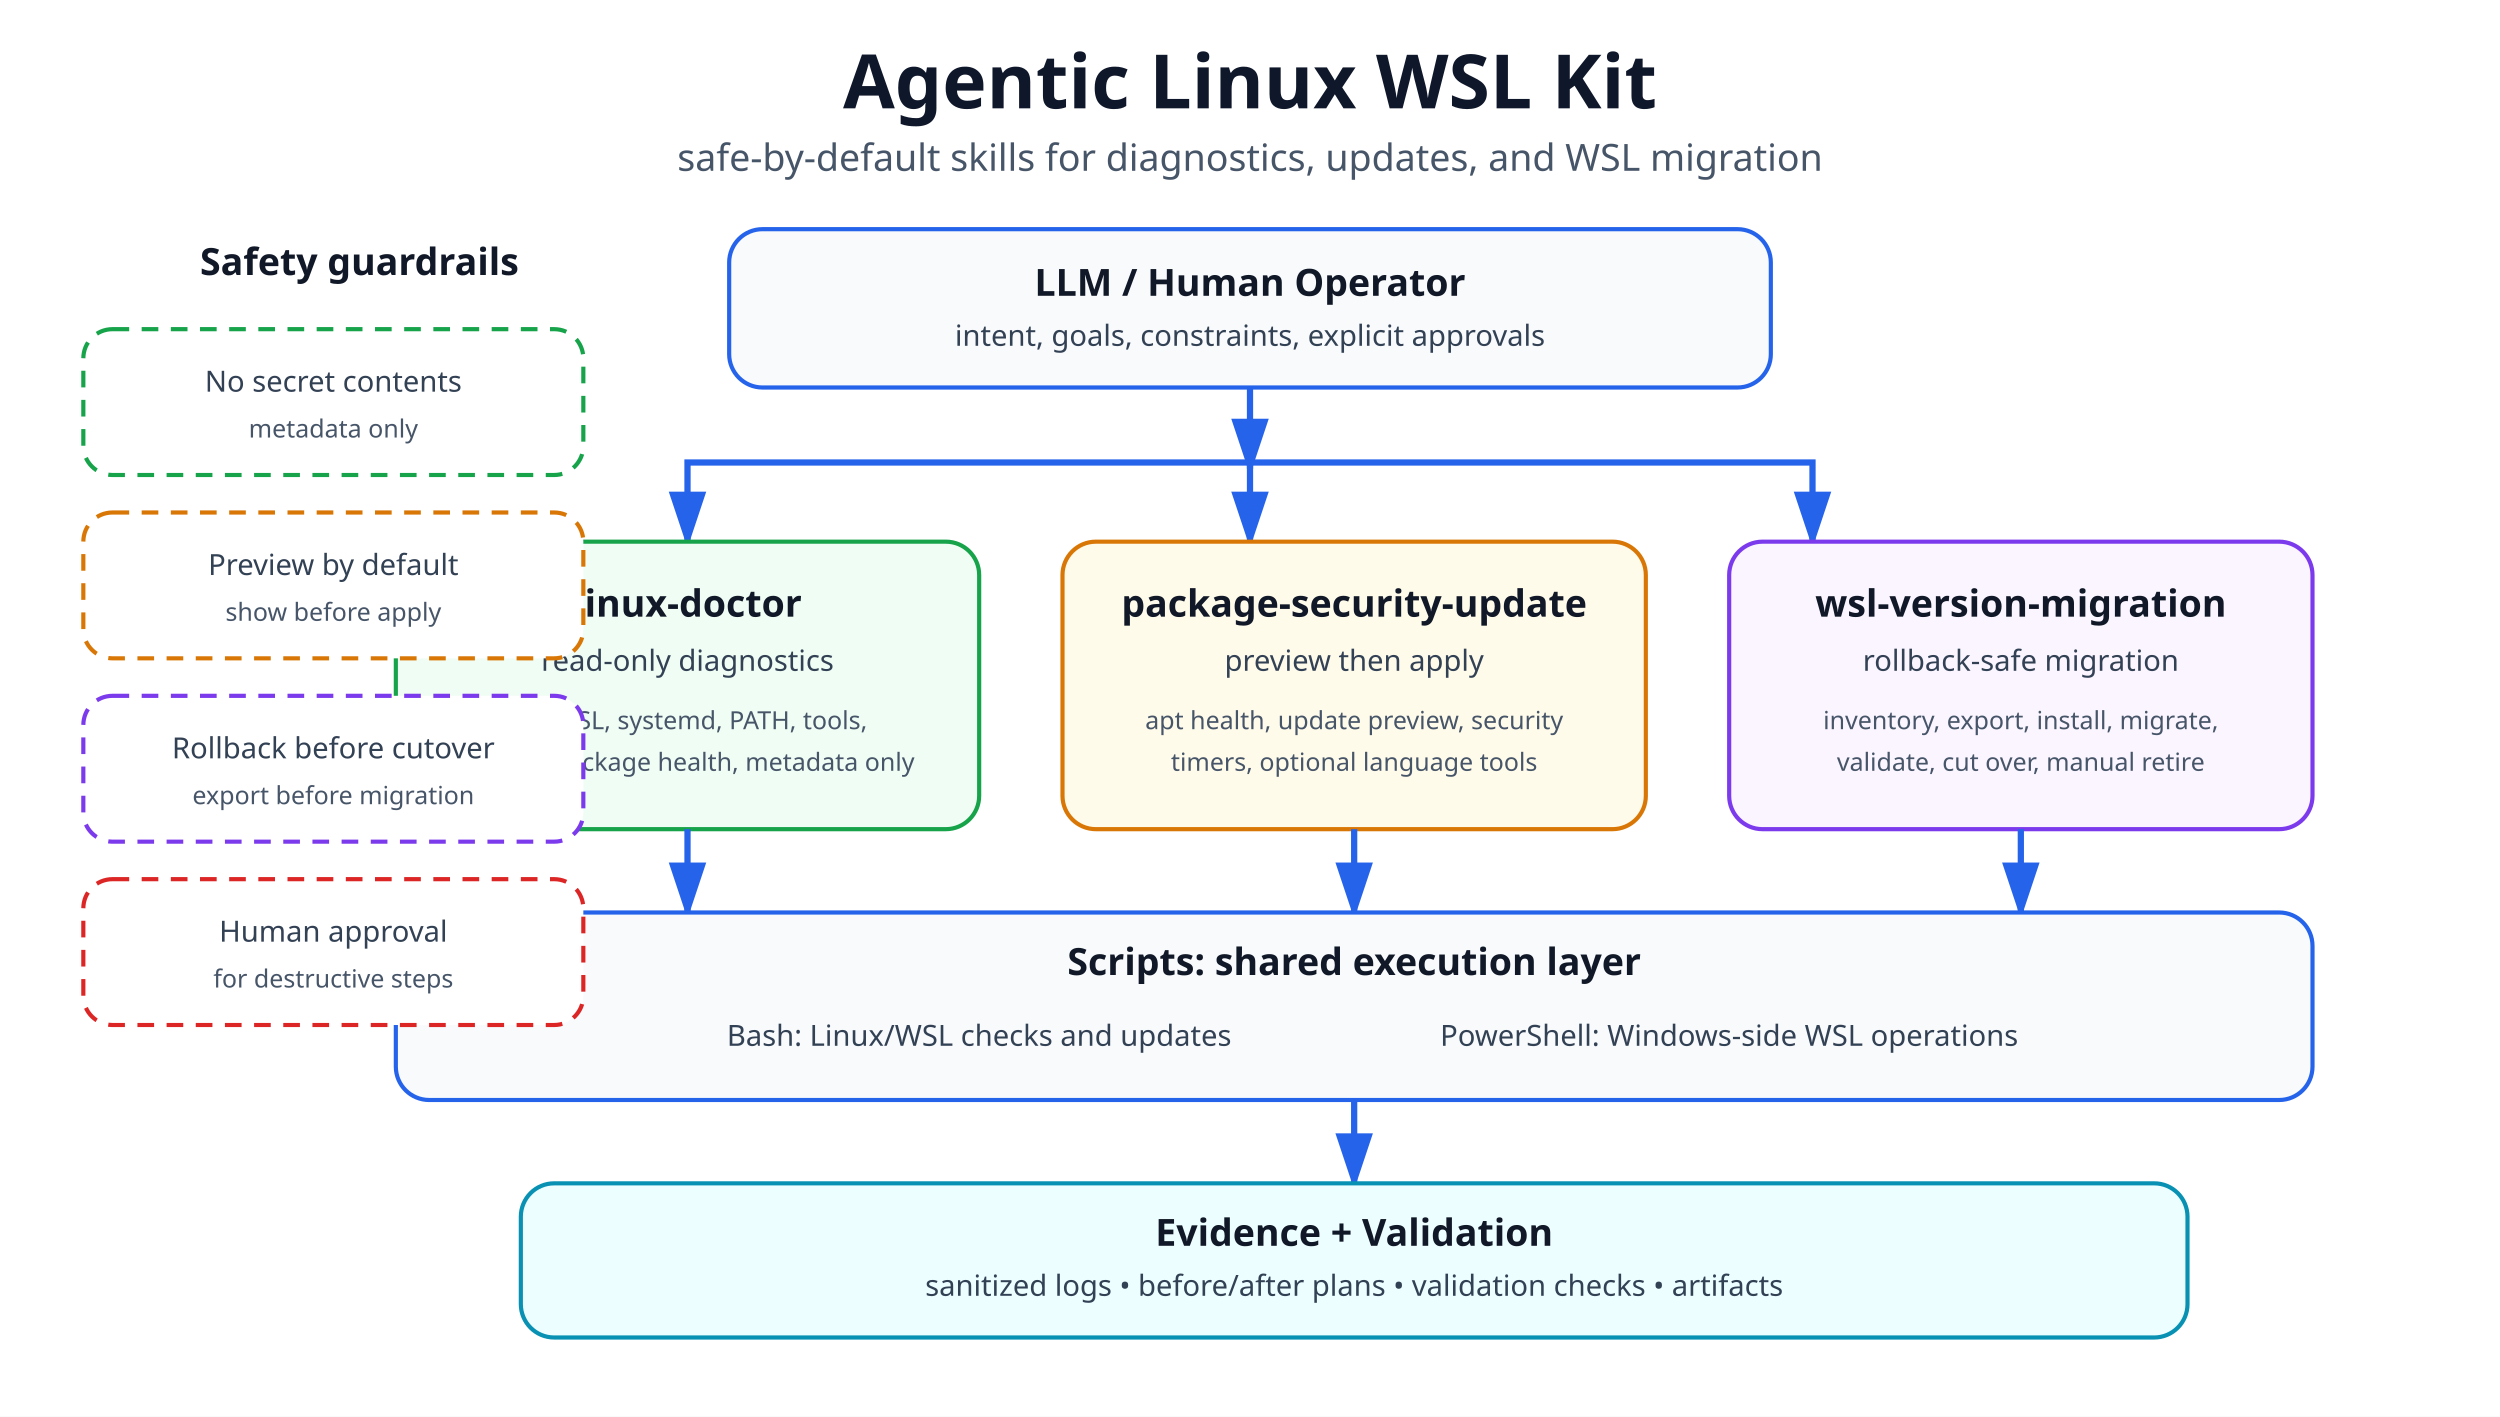
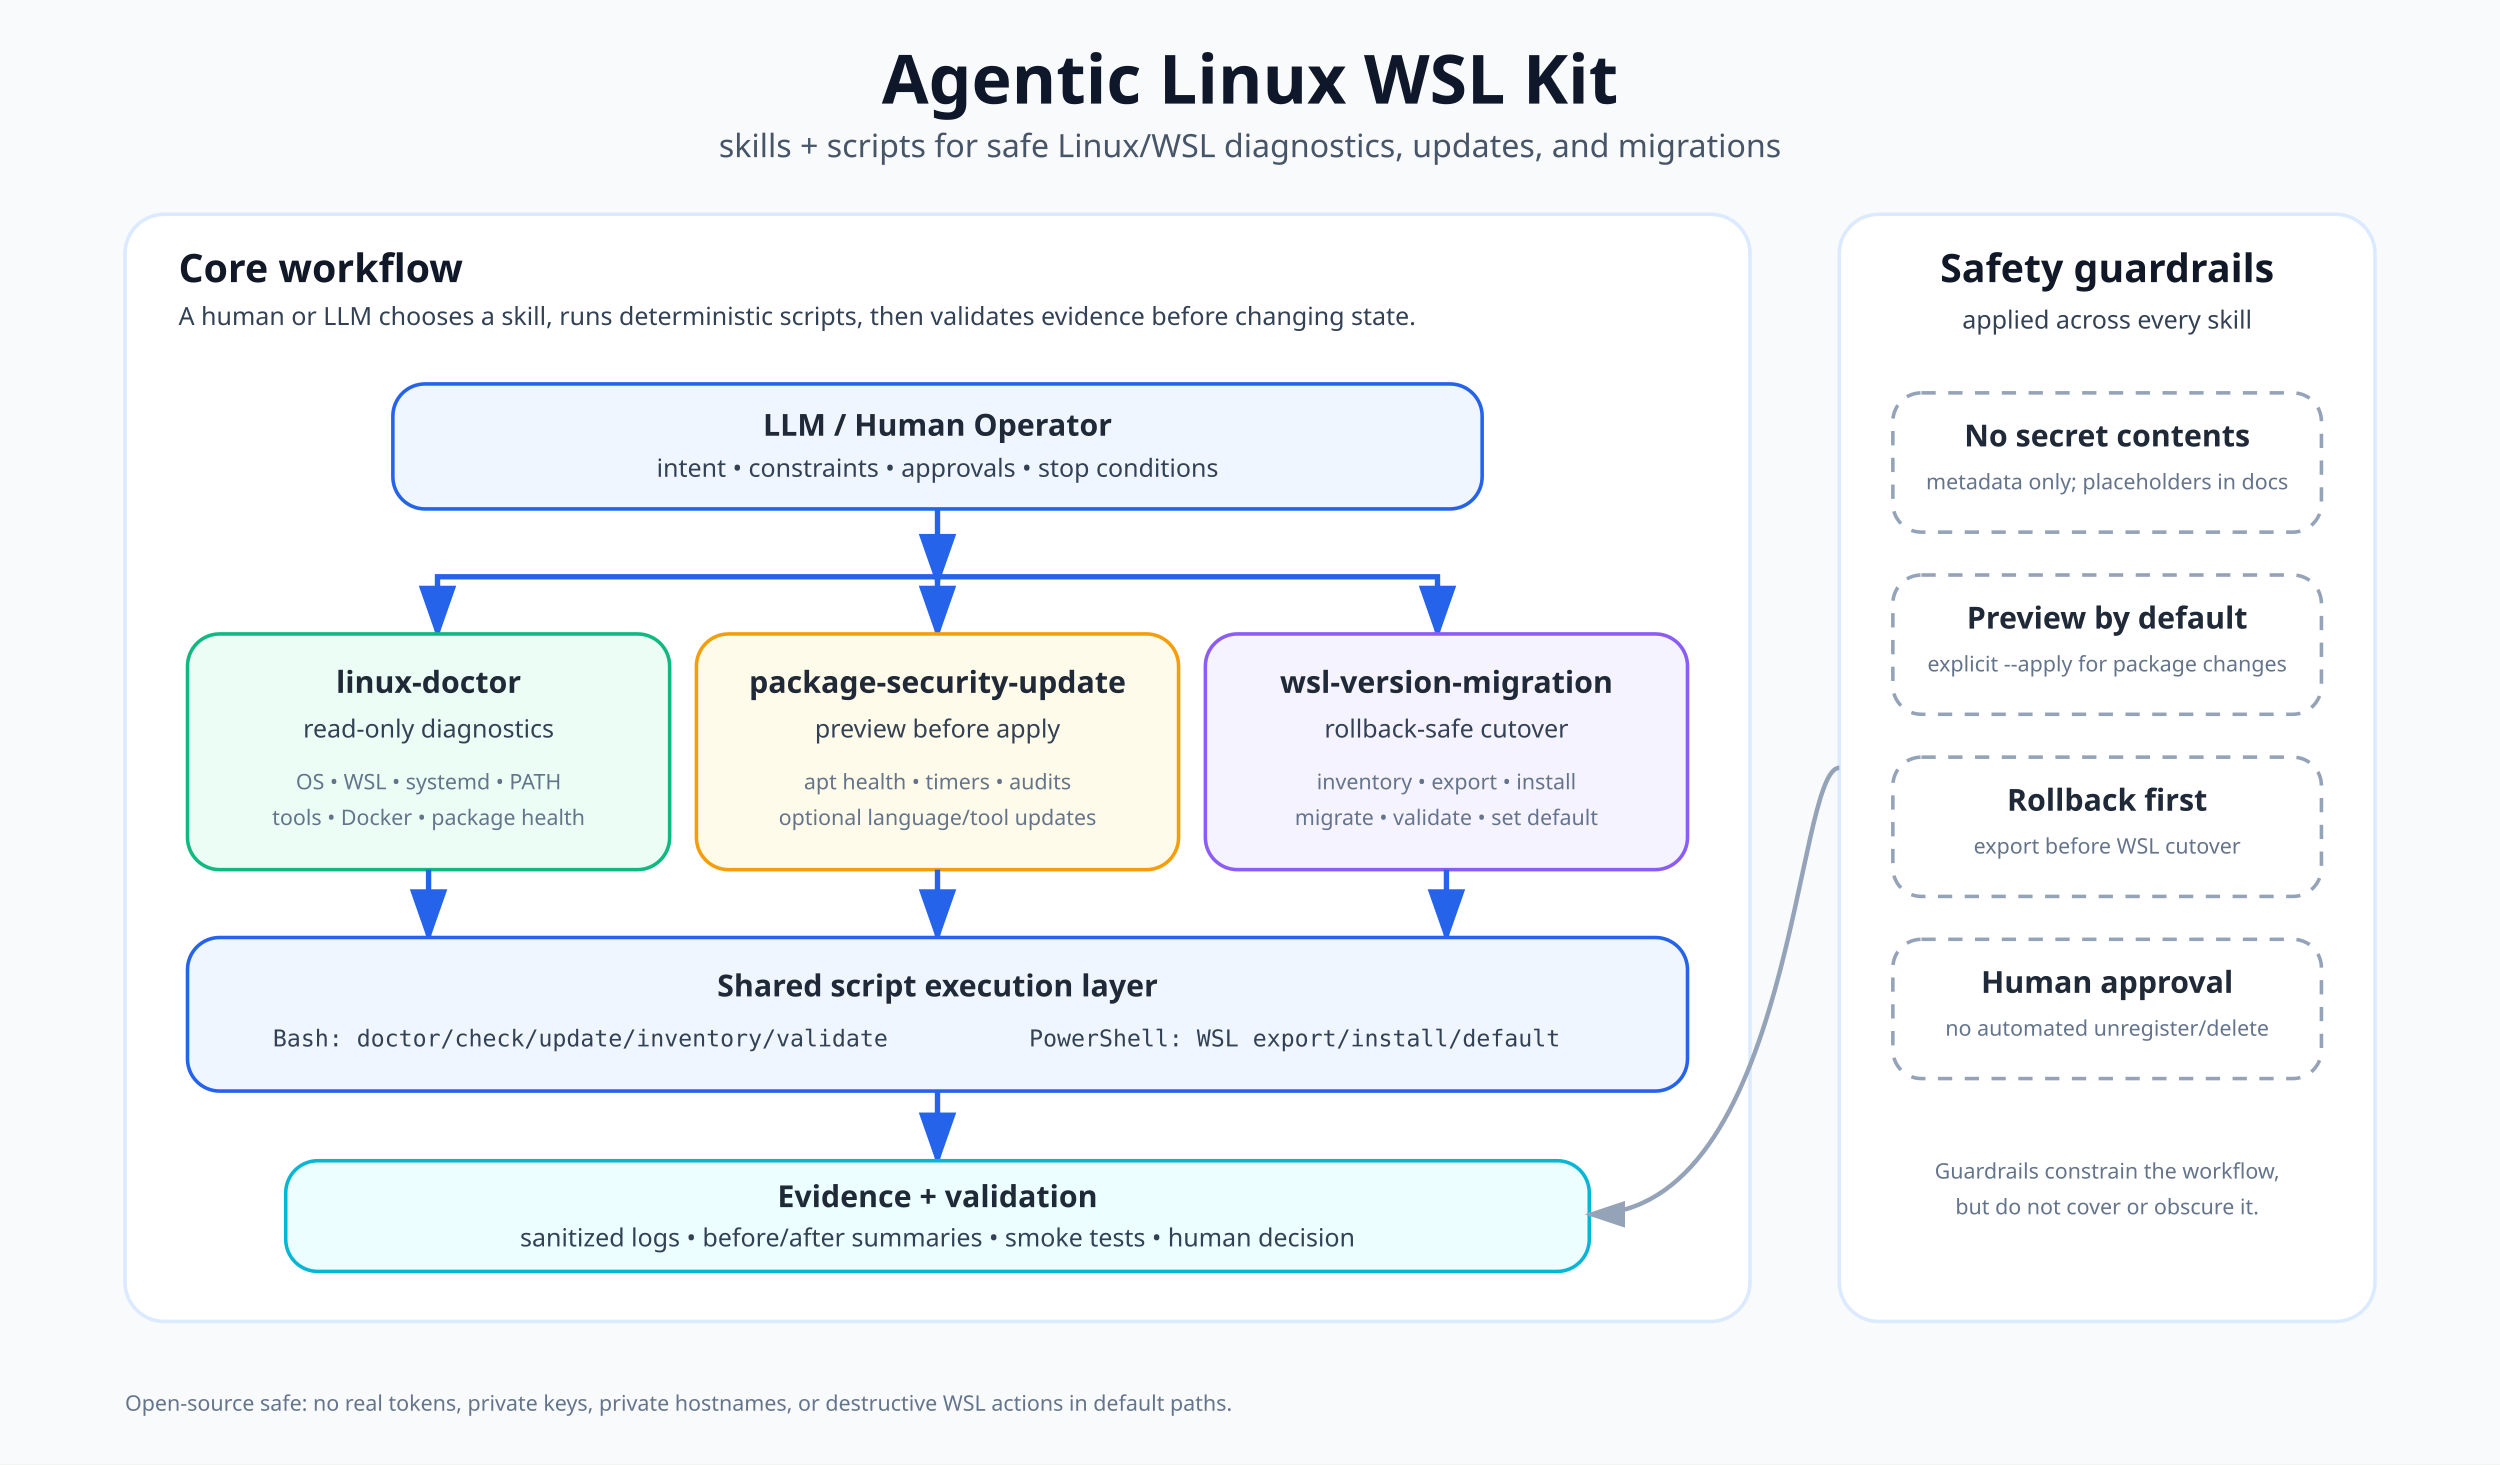
- <svg xmlns="http://www.w3.org/2000/svg" width="1200" height="680" viewBox="0 0 1200 680" role="img" aria-labelledby="title desc">
+ <svg xmlns="http://www.w3.org/2000/svg" width="1400" height="820" viewBox="0 0 1400 820" role="img" aria-labelledby="title desc">
  <defs>
    <style>
-       .title{font:700 36px system-ui,Segoe UI,sans-serif;fill:#0f172a}.sub{font:500 18px system-ui,Segoe UI,sans-serif;fill:#475569}.box{fill:#f8fafc;stroke:#2563eb;stroke-width:2;rx:16}.skill{stroke-width:2;rx:16}.green{fill:#f0fdf4;stroke:#16a34a}.amber{fill:#fffbeb;stroke:#d97706}.purple{fill:#faf5ff;stroke:#7c3aed}.cyan{fill:#ecfeff;stroke:#0891b2}.guard{fill:#fff;stroke-width:2;stroke-dasharray:8 6;rx:14}.txt{font:600 18px system-ui,Segoe UI,sans-serif;fill:#111827}.small{font:400 14px system-ui,Segoe UI,sans-serif;fill:#334155}.tiny{font:400 12px system-ui,Segoe UI,sans-serif;fill:#475569}.arrow{stroke:#2563eb;stroke-width:3;fill:none;marker-end:url(#arrow)}
+       .bg{fill:#f8fafc}.panel{fill:#ffffff;stroke:#dbeafe;stroke-width:2;rx:22}.slice{stroke-width:2;rx:18}.green{fill:#ecfdf5;stroke:#10b981}.amber{fill:#fffbeb;stroke:#f59e0b}.purple{fill:#f5f3ff;stroke:#8b5cf6}.blue{fill:#eff6ff;stroke:#2563eb}.cyan{fill:#ecfeff;stroke:#06b6d4}.red{fill:#fff1f2;stroke:#ef4444}.guard{fill:#ffffff;stroke:#94a3b8;stroke-width:2;stroke-dasharray:8 7;rx:16}.title{font:800 38px system-ui,Segoe UI,sans-serif;fill:#0f172a}.subtitle{font:500 18px system-ui,Segoe UI,sans-serif;fill:#475569}.h1{font:750 22px system-ui,Segoe UI,sans-serif;fill:#111827}.h2{font:650 17px system-ui,Segoe UI,sans-serif;fill:#1f2937}.body{font:400 14px system-ui,Segoe UI,sans-serif;fill:#334155}.tiny{font:400 12px system-ui,Segoe UI,sans-serif;fill:#64748b}.mono{font:500 13px ui-monospace,SFMono-Regular,Menlo,Consolas,monospace;fill:#334155}.arrow{stroke:#2563eb;stroke-width:3;fill:none;marker-end:url(#arrow)}.softarrow{stroke:#94a3b8;stroke-width:2.5;fill:none;marker-end:url(#softarrow)}
    </style>
-     <marker id="arrow" markerWidth="10" markerHeight="10" refX="8" refY="3" orient="auto" markerUnits="strokeWidth">
-       <path d="M0,0 L0,6 L9,3 z" fill="#2563eb" />
+     <marker id="arrow" markerWidth="11" markerHeight="11" refX="9" refY="3.5" orient="auto" markerUnits="strokeWidth">
+       <path d="M0,0 L0,7 L10,3.5 z" fill="#2563eb" />
+     </marker>
+     <marker id="softarrow" markerWidth="10" markerHeight="10" refX="8" refY="3" orient="auto" markerUnits="strokeWidth">
+       <path d="M0,0 L0,6 L9,3 z" fill="#94a3b8" />
    </marker>
  </defs>
-   <rect width="1200" height="680" fill="#ffffff" />
-   <text x="600" y="52" text-anchor="middle" class="title">Agentic Linux WSL Kit</text>
-   <text x="600" y="82" text-anchor="middle" class="sub">safe-by-default skills for diagnostics, updates, and WSL migration</text>
-   <rect x="350" y="110" width="500" height="76" class="box" />
-   <text x="600" y="142" text-anchor="middle" class="txt">LLM / Human Operator</text>
-   <text x="600" y="166" text-anchor="middle" class="small">intent, goals, constraints, explicit approvals</text>
-   <path d="M600 186 V225" class="arrow" />
-   <path d="M600 222 H330 V260" class="arrow" />
-   <path d="M600 222 H600 V260" class="arrow" />
-   <path d="M600 222 H870 V260" class="arrow" />
-   <rect x="190" y="260" width="280" height="138" class="skill green" />
-   <text x="330" y="296" text-anchor="middle" class="txt">linux-doctor</text>
-   <text x="330" y="322" text-anchor="middle" class="small">read-only diagnostics</text>
-   <text x="330" y="350" text-anchor="middle" class="tiny">OS, WSL, systemd, PATH, tools,</text>
-   <text x="330" y="370" text-anchor="middle" class="tiny">Docker, package health, metadata only</text>
-   <rect x="510" y="260" width="280" height="138" class="skill amber" />
-   <text x="650" y="296" text-anchor="middle" class="txt">package-security-update</text>
-   <text x="650" y="322" text-anchor="middle" class="small">preview then apply</text>
-   <text x="650" y="350" text-anchor="middle" class="tiny">apt health, update preview, security</text>
-   <text x="650" y="370" text-anchor="middle" class="tiny">timers, optional language tools</text>
-   <rect x="830" y="260" width="280" height="138" class="skill purple" />
-   <text x="970" y="296" text-anchor="middle" class="txt">wsl-version-migration</text>
-   <text x="970" y="322" text-anchor="middle" class="small">rollback-safe migration</text>
-   <text x="970" y="350" text-anchor="middle" class="tiny">inventory, export, install, migrate,</text>
-   <text x="970" y="370" text-anchor="middle" class="tiny">validate, cut over, manual retire</text>
-   <path d="M330 398 V438" class="arrow" />
-   <path d="M650 398 V438" class="arrow" />
-   <path d="M970 398 V438" class="arrow" />
-   <rect x="190" y="438" width="920" height="90" class="box" />
-   <text x="650" y="468" text-anchor="middle" class="txt">Scripts: shared execution layer</text>
-   <text x="470" y="502" text-anchor="middle" class="small">Bash: Linux/WSL checks and updates</text>
-   <text x="830" y="502" text-anchor="middle" class="small">PowerShell: Windows-side WSL operations</text>
-   <path d="M650 528 V568" class="arrow" />
-   <rect x="250" y="568" width="800" height="74" class="skill cyan" />
-   <text x="650" y="598" text-anchor="middle" class="txt">Evidence + Validation</text>
-   <text x="650" y="622" text-anchor="middle" class="small">sanitized logs • before/after plans • validation checks • artifacts</text>
-   <text x="96" y="132" class="txt">Safety guardrails</text>
-   <rect x="40" y="158" width="240" height="70" class="guard green" />
-   <text x="160" y="188" text-anchor="middle" class="small">No secret contents</text>
-   <text x="160" y="210" text-anchor="middle" class="tiny">metadata only</text>
-   <rect x="40" y="246" width="240" height="70" class="guard amber" />
-   <text x="160" y="276" text-anchor="middle" class="small">Preview by default</text>
-   <text x="160" y="298" text-anchor="middle" class="tiny">show before apply</text>
-   <rect x="40" y="334" width="240" height="70" class="guard purple" />
-   <text x="160" y="364" text-anchor="middle" class="small">Rollback before cutover</text>
-   <text x="160" y="386" text-anchor="middle" class="tiny">export before migration</text>
-   <rect x="40" y="422" width="240" height="70" class="guard" style="stroke:#dc2626" />
-   <text x="160" y="452" text-anchor="middle" class="small">Human approval</text>
-   <text x="160" y="474" text-anchor="middle" class="tiny">for destructive steps</text>
+   <rect width="1400" height="820" class="bg" />
+   <text x="700" y="58" text-anchor="middle" class="title">Agentic Linux WSL Kit</text>
+   <text x="700" y="88" text-anchor="middle" class="subtitle">skills + scripts for safe Linux/WSL diagnostics, updates, and migrations</text>
+   <rect x="70" y="120" width="910" height="620" class="panel" />
+   <text x="100" y="158" class="h1">Core workflow</text>
+   <text x="100" y="182" class="body">A human or LLM chooses a skill, runs deterministic scripts, then validates evidence before changing state.</text>
+   <rect x="220" y="215" width="610" height="70" class="slice blue" />
+   <text x="525" y="244" text-anchor="middle" class="h2">LLM / Human Operator</text>
+   <text x="525" y="267" text-anchor="middle" class="body">intent • constraints • approvals • stop conditions</text>
+   <path d="M525 285 V326" class="arrow" />
+   <path d="M525 323 H245 V355" class="arrow" />
+   <path d="M525 323 H525 V355" class="arrow" />
+   <path d="M525 323 H805 V355" class="arrow" />
+   <rect x="105" y="355" width="270" height="132" class="slice green" />
+   <text x="240" y="388" text-anchor="middle" class="h2">linux-doctor</text>
+   <text x="240" y="413" text-anchor="middle" class="body">read-only diagnostics</text>
+   <text x="240" y="442" text-anchor="middle" class="tiny">OS • WSL • systemd • PATH</text>
+   <text x="240" y="462" text-anchor="middle" class="tiny">tools • Docker • package health</text>
+   <rect x="390" y="355" width="270" height="132" class="slice amber" />
+   <text x="525" y="388" text-anchor="middle" class="h2">package-security-update</text>
+   <text x="525" y="413" text-anchor="middle" class="body">preview before apply</text>
+   <text x="525" y="442" text-anchor="middle" class="tiny">apt health • timers • audits</text>
+   <text x="525" y="462" text-anchor="middle" class="tiny">optional language/tool updates</text>
+   <rect x="675" y="355" width="270" height="132" class="slice purple" />
+   <text x="810" y="388" text-anchor="middle" class="h2">wsl-version-migration</text>
+   <text x="810" y="413" text-anchor="middle" class="body">rollback-safe cutover</text>
+   <text x="810" y="442" text-anchor="middle" class="tiny">inventory • export • install</text>
+   <text x="810" y="462" text-anchor="middle" class="tiny">migrate • validate • set default</text>
+   <path d="M240 487 V525" class="arrow" />
+   <path d="M525 487 V525" class="arrow" />
+   <path d="M810 487 V525" class="arrow" />
+   <rect x="105" y="525" width="840" height="86" class="slice blue" />
+   <text x="525" y="558" text-anchor="middle" class="h2">Shared script execution layer</text>
+   <text x="325" y="586" text-anchor="middle" class="mono">Bash: doctor/check/update/inventory/validate</text>
+   <text x="725" y="586" text-anchor="middle" class="mono">PowerShell: WSL export/install/default</text>
+   <path d="M525 611 V650" class="arrow" />
+   <rect x="160" y="650" width="730" height="62" class="slice cyan" />
+   <text x="525" y="676" text-anchor="middle" class="h2">Evidence + validation</text>
+   <text x="525" y="698" text-anchor="middle" class="body">sanitized logs • before/after summaries • smoke tests • human decision</text>
+   <rect x="1030" y="120" width="300" height="620" class="panel" />
+   <text x="1180" y="158" text-anchor="middle" class="h1">Safety guardrails</text>
+   <text x="1180" y="184" text-anchor="middle" class="body">applied across every skill</text>
+   <rect x="1060" y="220" width="240" height="78" class="guard green" />
+   <text x="1180" y="250" text-anchor="middle" class="h2">No secret contents</text>
+   <text x="1180" y="274" text-anchor="middle" class="tiny">metadata only; placeholders in docs</text>
+   <rect x="1060" y="322" width="240" height="78" class="guard amber" />
+   <text x="1180" y="352" text-anchor="middle" class="h2">Preview by default</text>
+   <text x="1180" y="376" text-anchor="middle" class="tiny">explicit --apply for package changes</text>
+   <rect x="1060" y="424" width="240" height="78" class="guard purple" />
+   <text x="1180" y="454" text-anchor="middle" class="h2">Rollback first</text>
+   <text x="1180" y="478" text-anchor="middle" class="tiny">export before WSL cutover</text>
+   <rect x="1060" y="526" width="240" height="78" class="guard red" />
+   <text x="1180" y="556" text-anchor="middle" class="h2">Human approval</text>
+   <text x="1180" y="580" text-anchor="middle" class="tiny">no automated unregister/delete</text>
+   <path d="M1030 430 C1005 430 1005 680 890 680" class="softarrow" />
+   <text x="1180" y="660" text-anchor="middle" class="tiny">Guardrails constrain the workflow,</text>
+   <text x="1180" y="680" text-anchor="middle" class="tiny">but do not cover or obscure it.</text>
+   <text x="70" y="790" class="tiny">Open-source safe: no real tokens, private keys, private hostnames, or destructive WSL actions in default paths.</text>
</svg>
